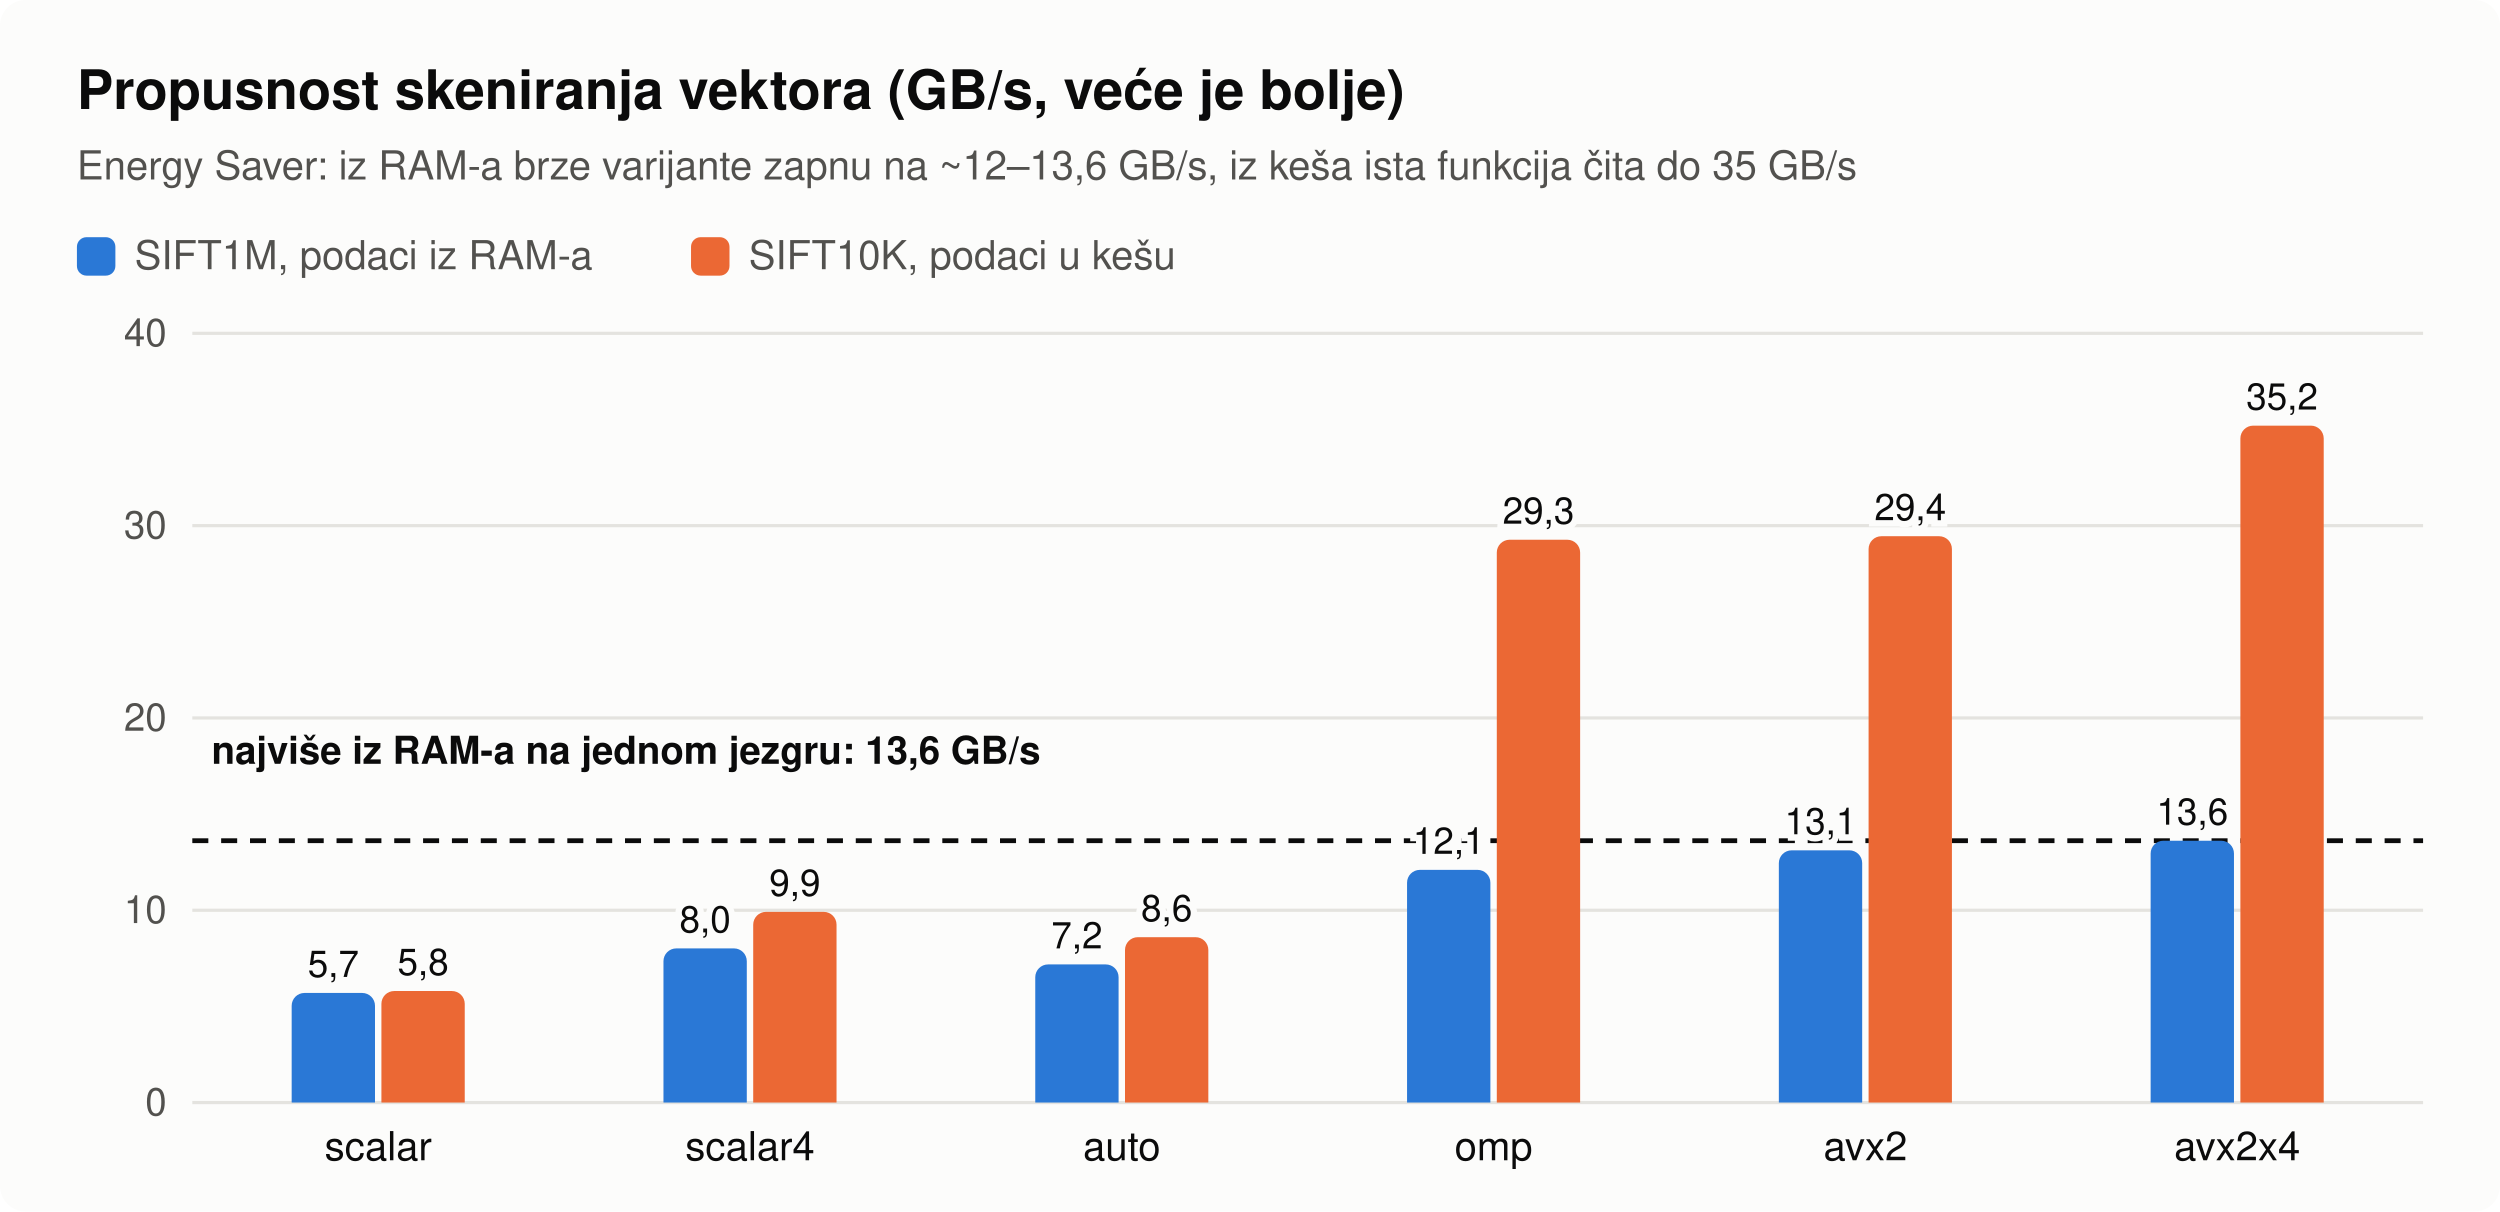
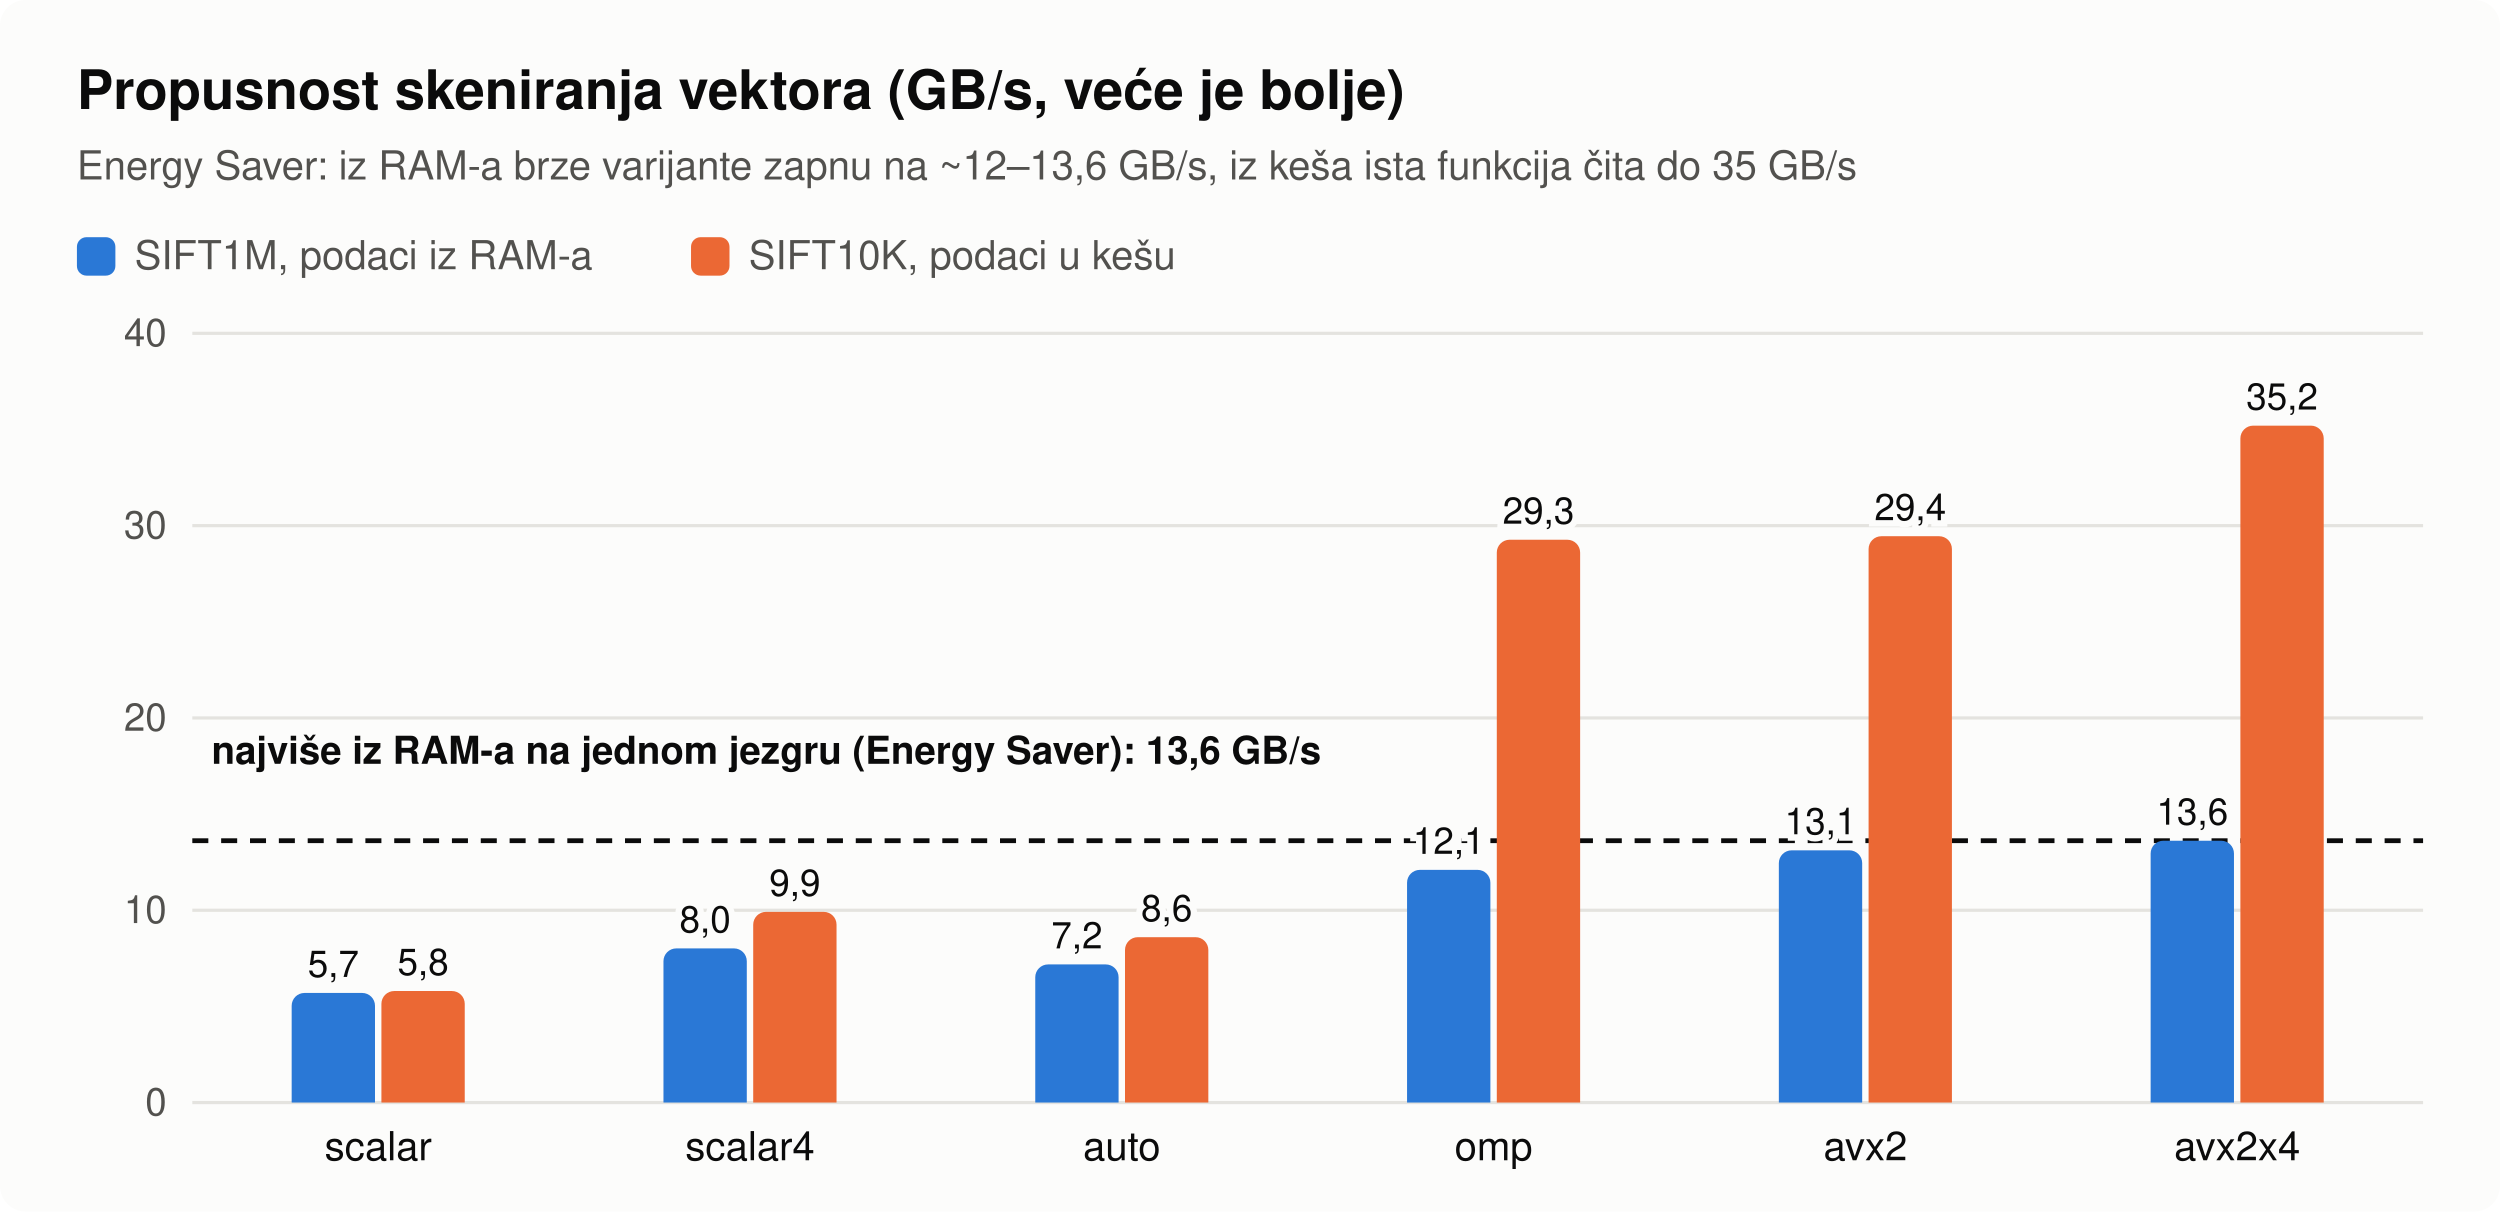
<svg xmlns="http://www.w3.org/2000/svg" width="780" height="378" viewBox="0 0 780 378" font-family="Segoe UI, Helvetica, Arial, sans-serif">
  <rect width="780" height="378" rx="8" fill="#fcfcfb" />
  <text x="24.0" y="34.0" font-size="17" fill="#0b0b0b" text-anchor="start" font-weight="600">Propusnost skeniranja vektora (GB/s, veće je bolje)</text>
  <text x="24.0" y="56.0" font-size="12.5" fill="#52514e" text-anchor="start" font-weight="normal">Energy Saver: iz RAM-a brze varijante zapnu na ~12–13,6 GB/s, iz keša ista funkcija čita do 35 GB/s</text>
  <rect x="24" y="74" width="12" height="12" rx="3" fill="#2a78d6" />
  <text x="42.0" y="84.0" font-size="12.5" fill="#52514e" text-anchor="start" font-weight="normal">SIFT1M, podaci iz RAM-a</text>
  <rect x="215.6" y="74" width="12" height="12" rx="3" fill="#eb6834" />
  <text x="233.6" y="84.0" font-size="12.5" fill="#52514e" text-anchor="start" font-weight="normal">SIFT10K, podaci u kešu</text>
  <line x1="60" y1="344.0" x2="756" y2="344.0" stroke="#e4e3df" stroke-width="1" />
  <text x="52.0" y="348.0" font-size="12" fill="#52514e" text-anchor="end" font-weight="normal">0</text>
  <line x1="60" y1="284.0" x2="756" y2="284.0" stroke="#e4e3df" stroke-width="1" />
  <text x="52.0" y="288.0" font-size="12" fill="#52514e" text-anchor="end" font-weight="normal">10</text>
  <line x1="60" y1="224.0" x2="756" y2="224.0" stroke="#e4e3df" stroke-width="1" />
  <text x="52.0" y="228.0" font-size="12" fill="#52514e" text-anchor="end" font-weight="normal">20</text>
  <line x1="60" y1="164.0" x2="756" y2="164.0" stroke="#e4e3df" stroke-width="1" />
  <text x="52.0" y="168.0" font-size="12" fill="#52514e" text-anchor="end" font-weight="normal">30</text>
  <line x1="60" y1="104.0" x2="756" y2="104.0" stroke="#e4e3df" stroke-width="1" />
  <text x="52.0" y="108.0" font-size="12" fill="#52514e" text-anchor="end" font-weight="normal">40</text>
  <line x1="60" y1="262.3" x2="756" y2="262.3" stroke="#0b0b0b" stroke-width="1.5" stroke-dasharray="5 4" />
-   <text x="66.0" y="238.3" font-size="12" fill="#0b0b0b" text-anchor="start" font-weight="600" stroke="#fcfcfb" stroke-width="4" paint-order="stroke">najviše iz RAM-a na jednom jezgru: 13,6 GB/s</text>
+   <text x="66.0" y="238.3" font-size="12" fill="#0b0b0b" text-anchor="start" font-weight="600" stroke="#fcfcfb" stroke-width="4" paint-order="stroke">najviše iz RAM-a na jednom jezgru (Energy Saver): 13,6 GB/s</text>
  <path d="M91.0,344.0 V313.8 A4,4 0 0 1 95.0,309.8 H113.0 A4,4 0 0 1 117.0,313.8 V344.0 Z" fill="#2a78d6" />
  <text x="104.0" y="304.8" font-size="11.5" fill="#0b0b0b" text-anchor="middle" font-weight="normal" stroke="#fcfcfb" stroke-width="4" paint-order="stroke">5,7</text>
  <path d="M119.0,344.0 V313.2 A4,4 0 0 1 123.0,309.2 H141.0 A4,4 0 0 1 145.0,313.2 V344.0 Z" fill="#eb6834" />
  <text x="132.0" y="304.2" font-size="11.5" fill="#0b0b0b" text-anchor="middle" font-weight="normal" stroke="#fcfcfb" stroke-width="4" paint-order="stroke">5,8</text>
  <text x="118.0" y="362.0" font-size="12.5" fill="#0b0b0b" text-anchor="middle" font-weight="normal">scalar</text>
  <path d="M207.0,344.0 V299.9 A4,4 0 0 1 211.0,295.9 H229.0 A4,4 0 0 1 233.0,299.9 V344.0 Z" fill="#2a78d6" />
  <text x="220.0" y="290.9" font-size="11.5" fill="#0b0b0b" text-anchor="middle" font-weight="normal" stroke="#fcfcfb" stroke-width="4" paint-order="stroke">8,0</text>
  <path d="M235.0,344.0 V288.5 A4,4 0 0 1 239.0,284.5 H257.0 A4,4 0 0 1 261.0,288.5 V344.0 Z" fill="#eb6834" />
  <text x="248.0" y="279.5" font-size="11.5" fill="#0b0b0b" text-anchor="middle" font-weight="normal" stroke="#fcfcfb" stroke-width="4" paint-order="stroke">9,9</text>
  <text x="234.0" y="362.0" font-size="12.5" fill="#0b0b0b" text-anchor="middle" font-weight="normal">scalar4</text>
  <path d="M323.0,344.0 V304.9 A4,4 0 0 1 327.0,300.9 H345.0 A4,4 0 0 1 349.0,304.9 V344.0 Z" fill="#2a78d6" />
  <text x="336.0" y="295.9" font-size="11.5" fill="#0b0b0b" text-anchor="middle" font-weight="normal" stroke="#fcfcfb" stroke-width="4" paint-order="stroke">7,2</text>
  <path d="M351.0,344.0 V296.4 A4,4 0 0 1 355.0,292.4 H373.0 A4,4 0 0 1 377.0,296.4 V344.0 Z" fill="#eb6834" />
  <text x="364.0" y="287.4" font-size="11.5" fill="#0b0b0b" text-anchor="middle" font-weight="normal" stroke="#fcfcfb" stroke-width="4" paint-order="stroke">8,6</text>
  <text x="350.0" y="362.0" font-size="12.5" fill="#0b0b0b" text-anchor="middle" font-weight="normal">auto</text>
  <path d="M439.0,344.0 V275.4 A4,4 0 0 1 443.0,271.4 H461.0 A4,4 0 0 1 465.0,275.4 V344.0 Z" fill="#2a78d6" />
  <text x="452.0" y="266.4" font-size="11.5" fill="#0b0b0b" text-anchor="middle" font-weight="normal" stroke="#fcfcfb" stroke-width="4" paint-order="stroke">12,1</text>
  <path d="M467.0,344.0 V172.4 A4,4 0 0 1 471.0,168.4 H489.0 A4,4 0 0 1 493.0,172.4 V344.0 Z" fill="#eb6834" />
  <text x="480.0" y="163.4" font-size="11.5" fill="#0b0b0b" text-anchor="middle" font-weight="normal" stroke="#fcfcfb" stroke-width="4" paint-order="stroke">29,3</text>
  <text x="466.0" y="362.0" font-size="12.5" fill="#0b0b0b" text-anchor="middle" font-weight="normal">omp</text>
  <path d="M555.0,344.0 V269.3 A4,4 0 0 1 559.0,265.3 H577.0 A4,4 0 0 1 581.0,269.3 V344.0 Z" fill="#2a78d6" />
  <text x="568.0" y="260.3" font-size="11.5" fill="#0b0b0b" text-anchor="middle" font-weight="normal" stroke="#fcfcfb" stroke-width="4" paint-order="stroke">13,1</text>
  <path d="M583.0,344.0 V171.3 A4,4 0 0 1 587.0,167.3 H605.0 A4,4 0 0 1 609.0,171.3 V344.0 Z" fill="#eb6834" />
  <text x="596.0" y="162.3" font-size="11.5" fill="#0b0b0b" text-anchor="middle" font-weight="normal" stroke="#fcfcfb" stroke-width="4" paint-order="stroke">29,4</text>
  <text x="582.0" y="362.0" font-size="12.5" fill="#0b0b0b" text-anchor="middle" font-weight="normal">avx2</text>
  <path d="M671.0,344.0 V266.3 A4,4 0 0 1 675.0,262.3 H693.0 A4,4 0 0 1 697.0,266.3 V344.0 Z" fill="#2a78d6" />
  <text x="684.0" y="257.3" font-size="11.5" fill="#0b0b0b" text-anchor="middle" font-weight="normal" stroke="#fcfcfb" stroke-width="4" paint-order="stroke">13,6</text>
  <path d="M699.0,344.0 V136.8 A4,4 0 0 1 703.0,132.8 H721.0 A4,4 0 0 1 725.0,136.8 V344.0 Z" fill="#eb6834" />
  <text x="712.0" y="127.8" font-size="11.5" fill="#0b0b0b" text-anchor="middle" font-weight="normal" stroke="#fcfcfb" stroke-width="4" paint-order="stroke">35,2</text>
  <text x="698.0" y="362.0" font-size="12.5" fill="#0b0b0b" text-anchor="middle" font-weight="normal">avx2x4</text>
</svg>
